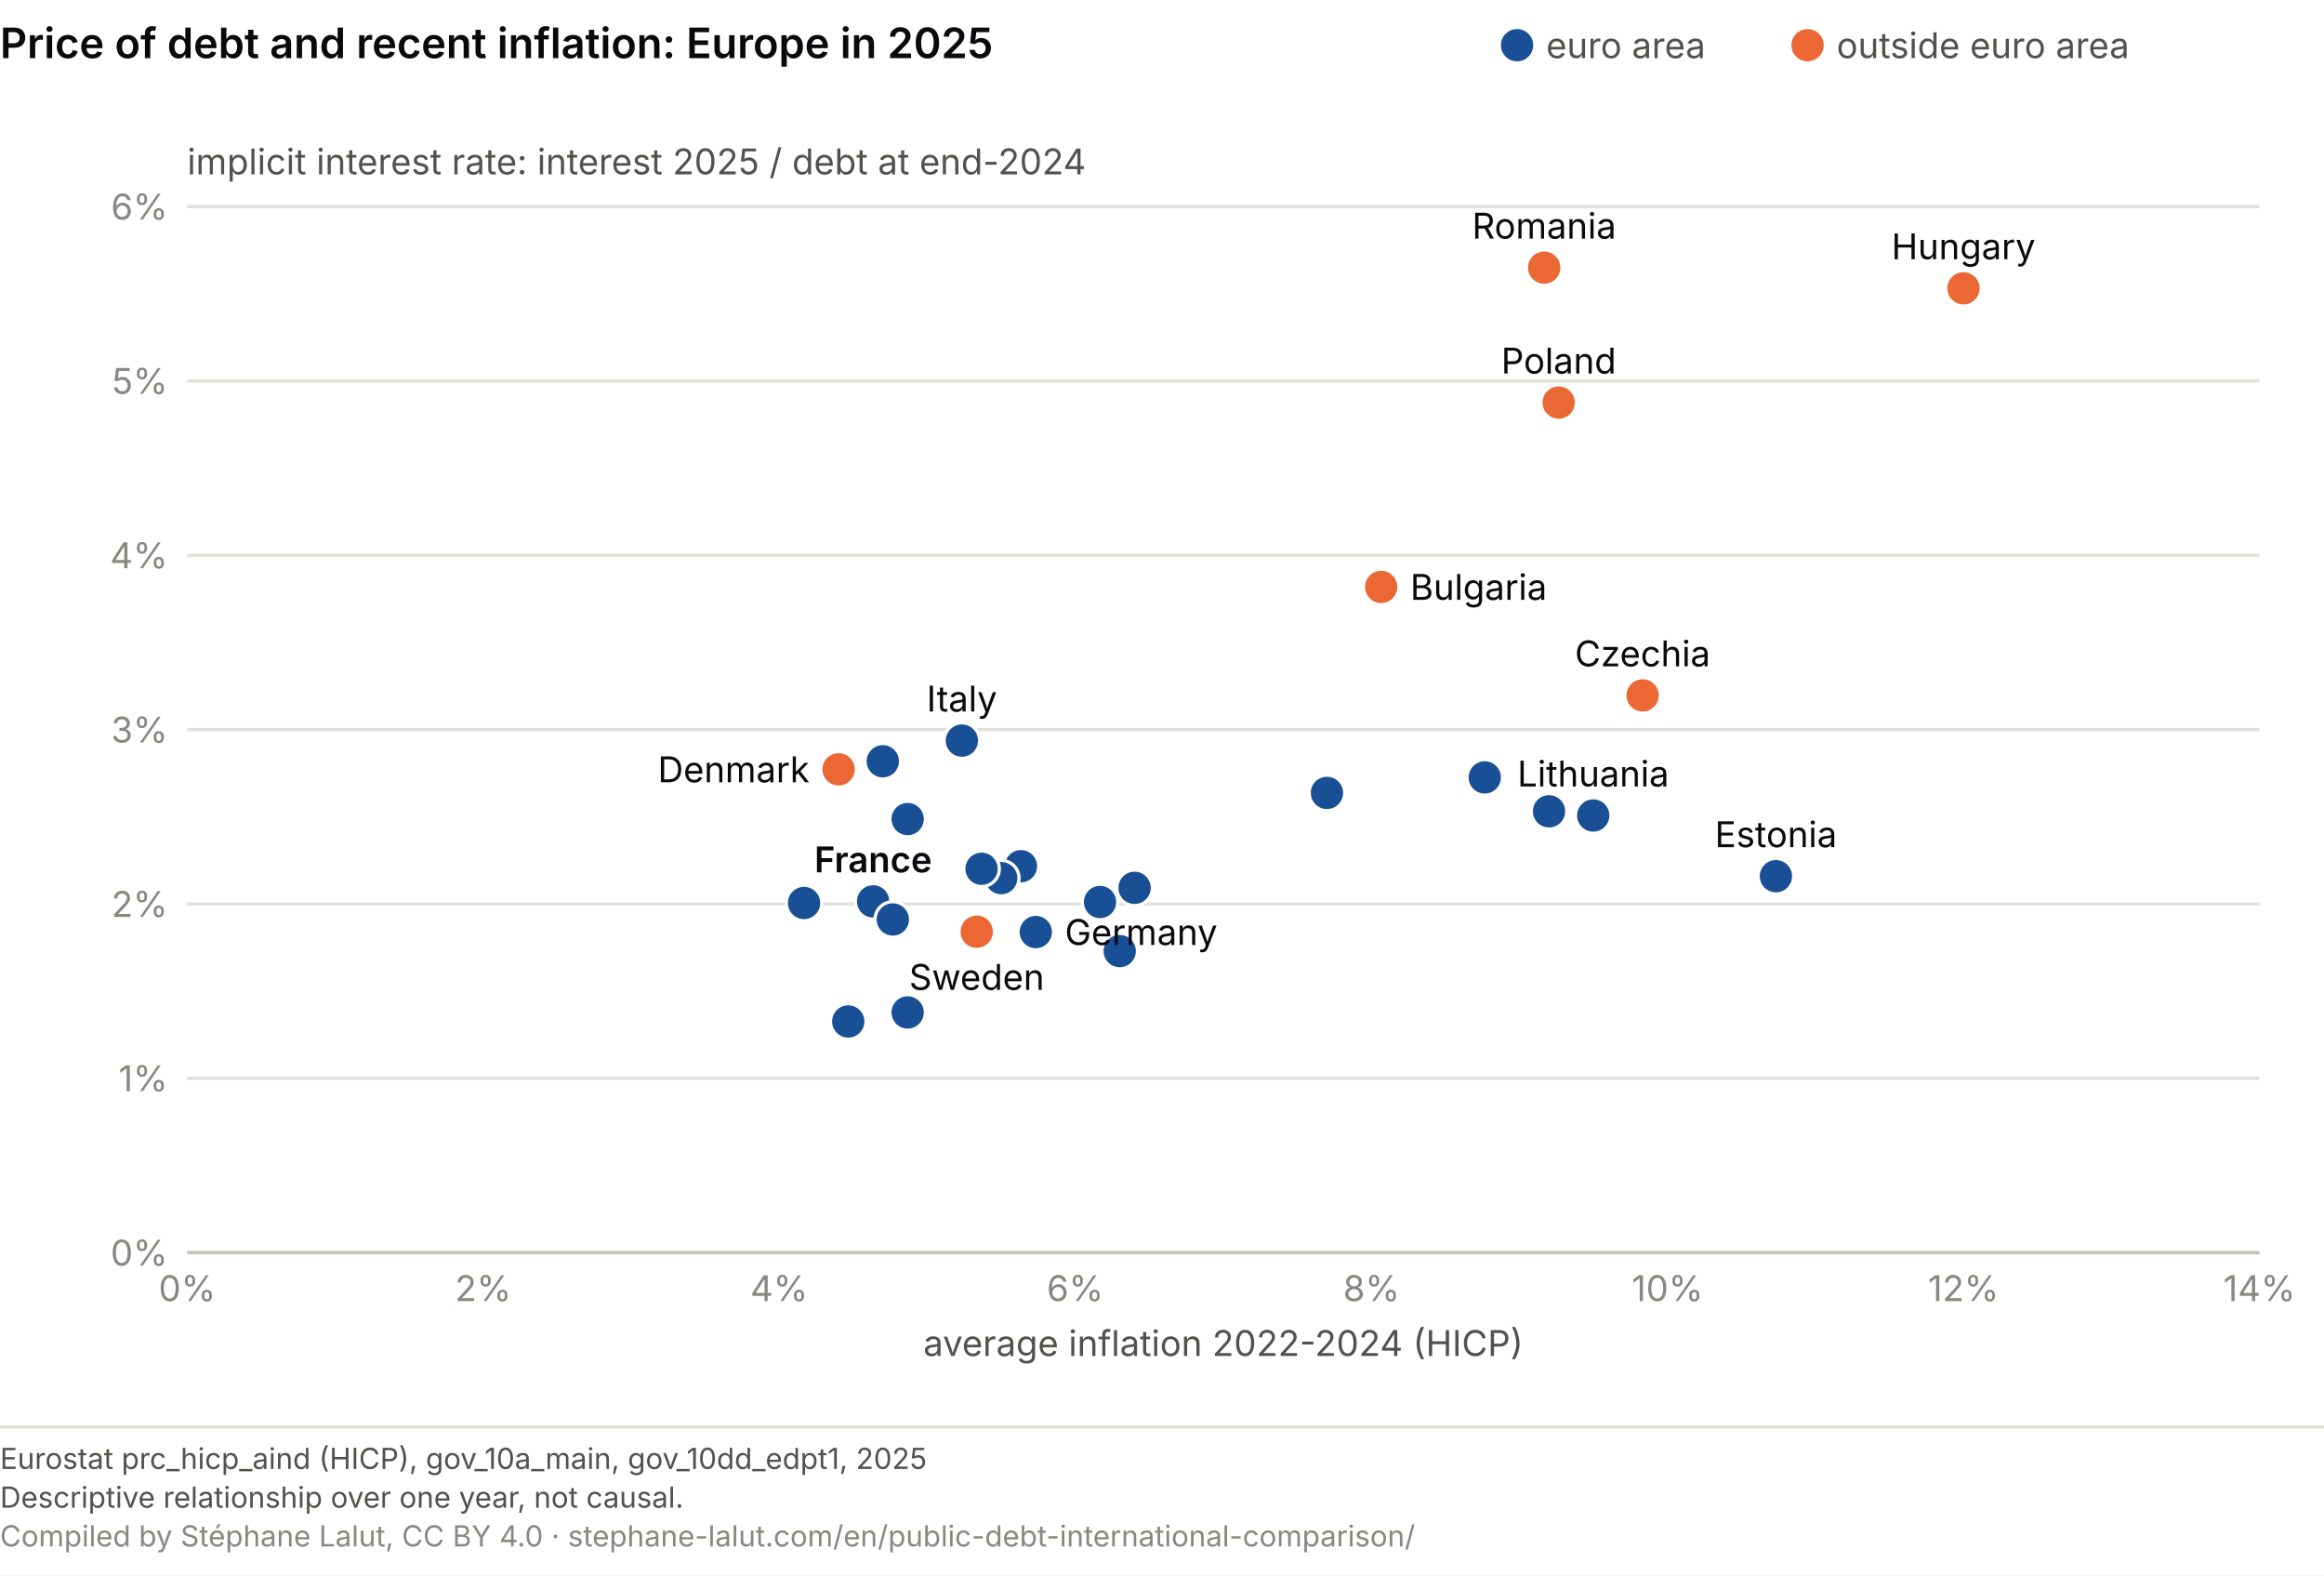
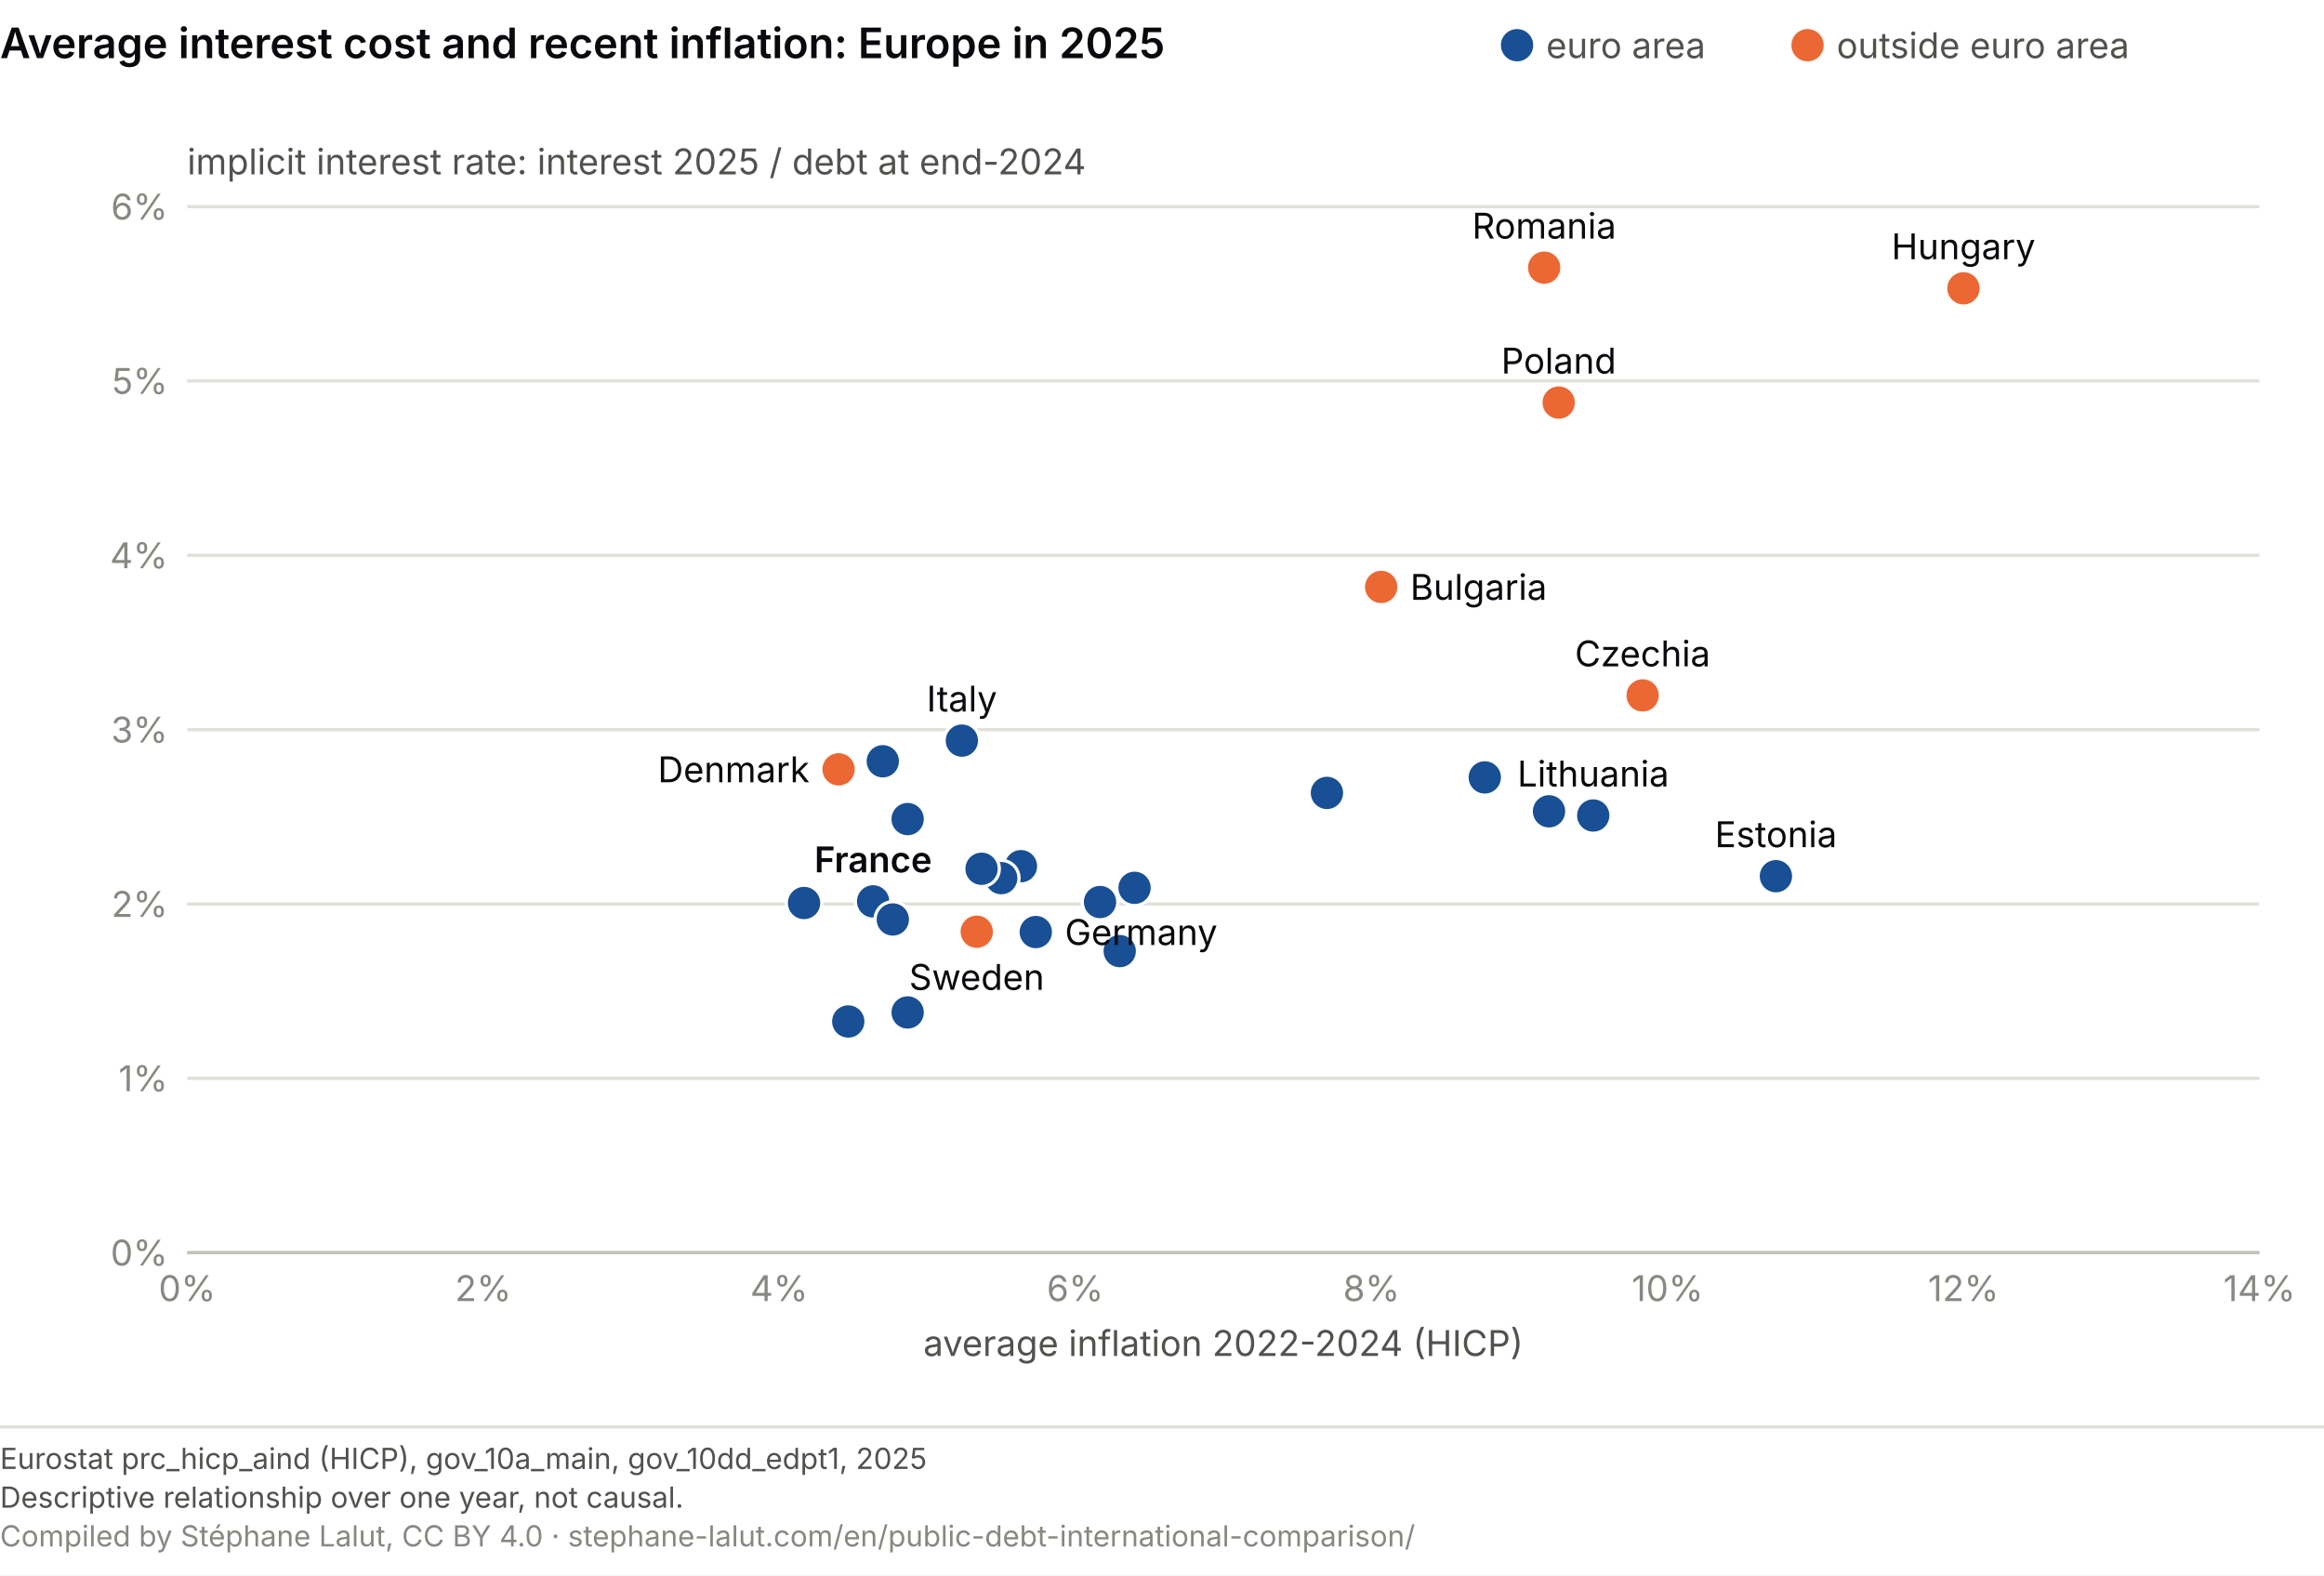
<svg xmlns="http://www.w3.org/2000/svg" viewBox="0 0 720 488" role="img" font-variant-numeric="tabular-nums" aria-labelledby="mp-t mp-d" font-family="system-ui, -apple-system, Segoe UI, sans-serif">
  <rect width="720" height="488" fill="#ffffff" />
-   <text x="0" y="18" font-size="13" font-weight="600" fill="#0A0A0E">Price of debt and recent inflation: Europe in 2025</text>
+   <text x="0" y="18" font-size="13" font-weight="600" fill="#0A0A0E">Average interest cost and recent inflation: Europe in 2025</text>
  <circle cx="470.0" cy="14.0" r="5" fill="#184f95" />
  <text x="479.0" y="18.0" font-size="11" fill="#52514e">euro area</text>
  <circle cx="560.0" cy="14.0" r="5" fill="#eb6834" />
  <text x="569.0" y="18.0" font-size="11" fill="#52514e">outside euro area</text>
  <line x1="58.0" y1="388.0" x2="700.0" y2="388.0" stroke="#e1e0d9" />
  <text x="52.0" y="392.0" font-size="11" fill="#898781" text-anchor="end">0%</text>
  <line x1="58.0" y1="334.0" x2="700.0" y2="334.0" stroke="#e1e0d9" />
  <text x="52.0" y="338.0" font-size="11" fill="#898781" text-anchor="end">1%</text>
  <line x1="58.0" y1="280.0" x2="700.0" y2="280.0" stroke="#e1e0d9" />
  <text x="52.0" y="284.0" font-size="11" fill="#898781" text-anchor="end">2%</text>
  <line x1="58.0" y1="226.0" x2="700.0" y2="226.0" stroke="#e1e0d9" />
  <text x="52.0" y="230.0" font-size="11" fill="#898781" text-anchor="end">3%</text>
  <line x1="58.0" y1="172.0" x2="700.0" y2="172.0" stroke="#e1e0d9" />
  <text x="52.0" y="176.0" font-size="11" fill="#898781" text-anchor="end">4%</text>
  <line x1="58.0" y1="118.0" x2="700.0" y2="118.0" stroke="#e1e0d9" />
  <text x="52.0" y="122.0" font-size="11" fill="#898781" text-anchor="end">5%</text>
  <line x1="58.0" y1="64.0" x2="700.0" y2="64.0" stroke="#e1e0d9" />
  <text x="52.0" y="68.0" font-size="11" fill="#898781" text-anchor="end">6%</text>
  <text x="58.0" y="54.0" font-size="11" fill="#52514e">implicit interest rate: interest 2025 / debt at end-2024</text>
  <line x1="58.0" y1="388.0" x2="700.0" y2="388.0" stroke="#c3c2b7" />
  <text x="58.0" y="403.0" font-size="11" fill="#898781" text-anchor="middle">0%</text>
  <text x="149.7" y="403.0" font-size="11" fill="#898781" text-anchor="middle">2%</text>
  <text x="241.4" y="403.0" font-size="11" fill="#898781" text-anchor="middle">4%</text>
  <text x="333.1" y="403.0" font-size="11" fill="#898781" text-anchor="middle">6%</text>
  <text x="424.9" y="403.0" font-size="11" fill="#898781" text-anchor="middle">8%</text>
  <text x="516.6" y="403.0" font-size="11" fill="#898781" text-anchor="middle">10%</text>
  <text x="608.3" y="403.0" font-size="11" fill="#898781" text-anchor="middle">12%</text>
  <text x="700.0" y="403.0" font-size="11" fill="#898781" text-anchor="middle">14%</text>
  <text x="379.0" y="420.0" font-size="11" fill="#52514e" text-anchor="middle">average inflation 2022-2024 (HICP)</text>
  <circle cx="316.3" cy="268.3" r="5.5" fill="#184f95" stroke="#fff" stroke-width="1" />
  <circle cx="427.9" cy="181.8" r="5.5" fill="#eb6834" stroke="#fff" stroke-width="1" />
  <circle cx="508.9" cy="215.4" r="5.5" fill="#eb6834" stroke="#fff" stroke-width="1" />
  <circle cx="259.8" cy="238.3" r="5.5" fill="#eb6834" stroke="#fff" stroke-width="1" />
  <circle cx="320.9" cy="288.7" r="5.5" fill="#184f95" stroke="#fff" stroke-width="1" />
  <circle cx="550.2" cy="271.4" r="5.5" fill="#184f95" stroke="#fff" stroke-width="1" />
  <circle cx="281.2" cy="313.6" r="5.5" fill="#184f95" stroke="#fff" stroke-width="1" />
  <circle cx="310.2" cy="272.0" r="5.5" fill="#184f95" stroke="#fff" stroke-width="1" />
  <circle cx="281.2" cy="253.7" r="5.5" fill="#184f95" stroke="#fff" stroke-width="1" />
  <circle cx="270.5" cy="279.2" r="5.5" fill="#184f95" stroke="#fff" stroke-width="1" />
  <circle cx="411.1" cy="245.6" r="5.5" fill="#184f95" stroke="#fff" stroke-width="1" />
  <circle cx="298.0" cy="229.4" r="5.5" fill="#184f95" stroke="#fff" stroke-width="1" />
  <circle cx="276.6" cy="284.8" r="5.5" fill="#184f95" stroke="#fff" stroke-width="1" />
  <circle cx="479.9" cy="251.3" r="5.5" fill="#184f95" stroke="#fff" stroke-width="1" />
  <circle cx="493.6" cy="252.6" r="5.5" fill="#184f95" stroke="#fff" stroke-width="1" />
  <circle cx="262.8" cy="316.4" r="5.5" fill="#184f95" stroke="#fff" stroke-width="1" />
  <circle cx="608.3" cy="89.3" r="5.5" fill="#eb6834" stroke="#fff" stroke-width="1" />
  <circle cx="273.5" cy="235.8" r="5.5" fill="#184f95" stroke="#fff" stroke-width="1" />
  <circle cx="346.9" cy="294.6" r="5.5" fill="#184f95" stroke="#fff" stroke-width="1" />
  <circle cx="351.5" cy="275.0" r="5.5" fill="#184f95" stroke="#fff" stroke-width="1" />
  <circle cx="482.9" cy="124.7" r="5.5" fill="#eb6834" stroke="#fff" stroke-width="1" />
  <circle cx="304.1" cy="269.1" r="5.5" fill="#184f95" stroke="#fff" stroke-width="1" />
  <circle cx="478.4" cy="82.9" r="5.5" fill="#eb6834" stroke="#fff" stroke-width="1" />
  <circle cx="340.8" cy="279.4" r="5.5" fill="#184f95" stroke="#fff" stroke-width="1" />
  <circle cx="460.0" cy="240.8" r="5.5" fill="#184f95" stroke="#fff" stroke-width="1" />
  <circle cx="249.1" cy="279.7" r="5.5" fill="#184f95" stroke="#fff" stroke-width="1" />
  <circle cx="302.6" cy="288.6" r="5.5" fill="#eb6834" stroke="#fff" stroke-width="1" />
  <text x="436.9" y="185.8" font-size="11" fill="#0A0A0E" text-anchor="start">Bulgaria</text>
  <text x="508.9" y="206.4" font-size="11" fill="#0A0A0E" text-anchor="middle">Czechia</text>
  <text x="250.8" y="242.3" font-size="11" fill="#0A0A0E" text-anchor="end">Denmark</text>
  <text x="329.9" y="292.7" font-size="11" fill="#0A0A0E" text-anchor="start">Germany</text>
  <text x="550.2" y="262.4" font-size="11" fill="#0A0A0E" text-anchor="middle">Estonia</text>
  <text x="270.5" y="270.2" font-size="11" fill="#0A0A0E" text-anchor="middle" font-weight="600">France</text>
  <text x="298.0" y="220.4" font-size="11" fill="#0A0A0E" text-anchor="middle">Italy</text>
  <text x="493.6" y="243.6" font-size="11" fill="#0A0A0E" text-anchor="middle">Lithuania</text>
  <text x="608.3" y="80.3" font-size="11" fill="#0A0A0E" text-anchor="middle">Hungary</text>
  <text x="482.9" y="115.7" font-size="11" fill="#0A0A0E" text-anchor="middle">Poland</text>
  <text x="478.4" y="73.9" font-size="11" fill="#0A0A0E" text-anchor="middle">Romania</text>
  <text x="302.6" y="306.6" font-size="11" fill="#0A0A0E" text-anchor="middle">Sweden</text>
  <line x1="0" y1="442.0" x2="720" y2="442.0" stroke="#e1e0d9" />
  <text x="0" y="455.0" font-size="9" fill="#52514e">Eurostat prc_hicp_aind (HICP), gov_10a_main, gov_10dd_edpt1, 2025</text>
  <text x="0" y="467.0" font-size="9" fill="#52514e">Descriptive relationship over one year, not causal.</text>
  <text x="0" y="479.0" font-size="9" fill="#898781">Compiled by Stéphane Lalut, CC BY 4.0 · stephane-lalut.com/en/public-debt-international-comparison/</text>
</svg>
